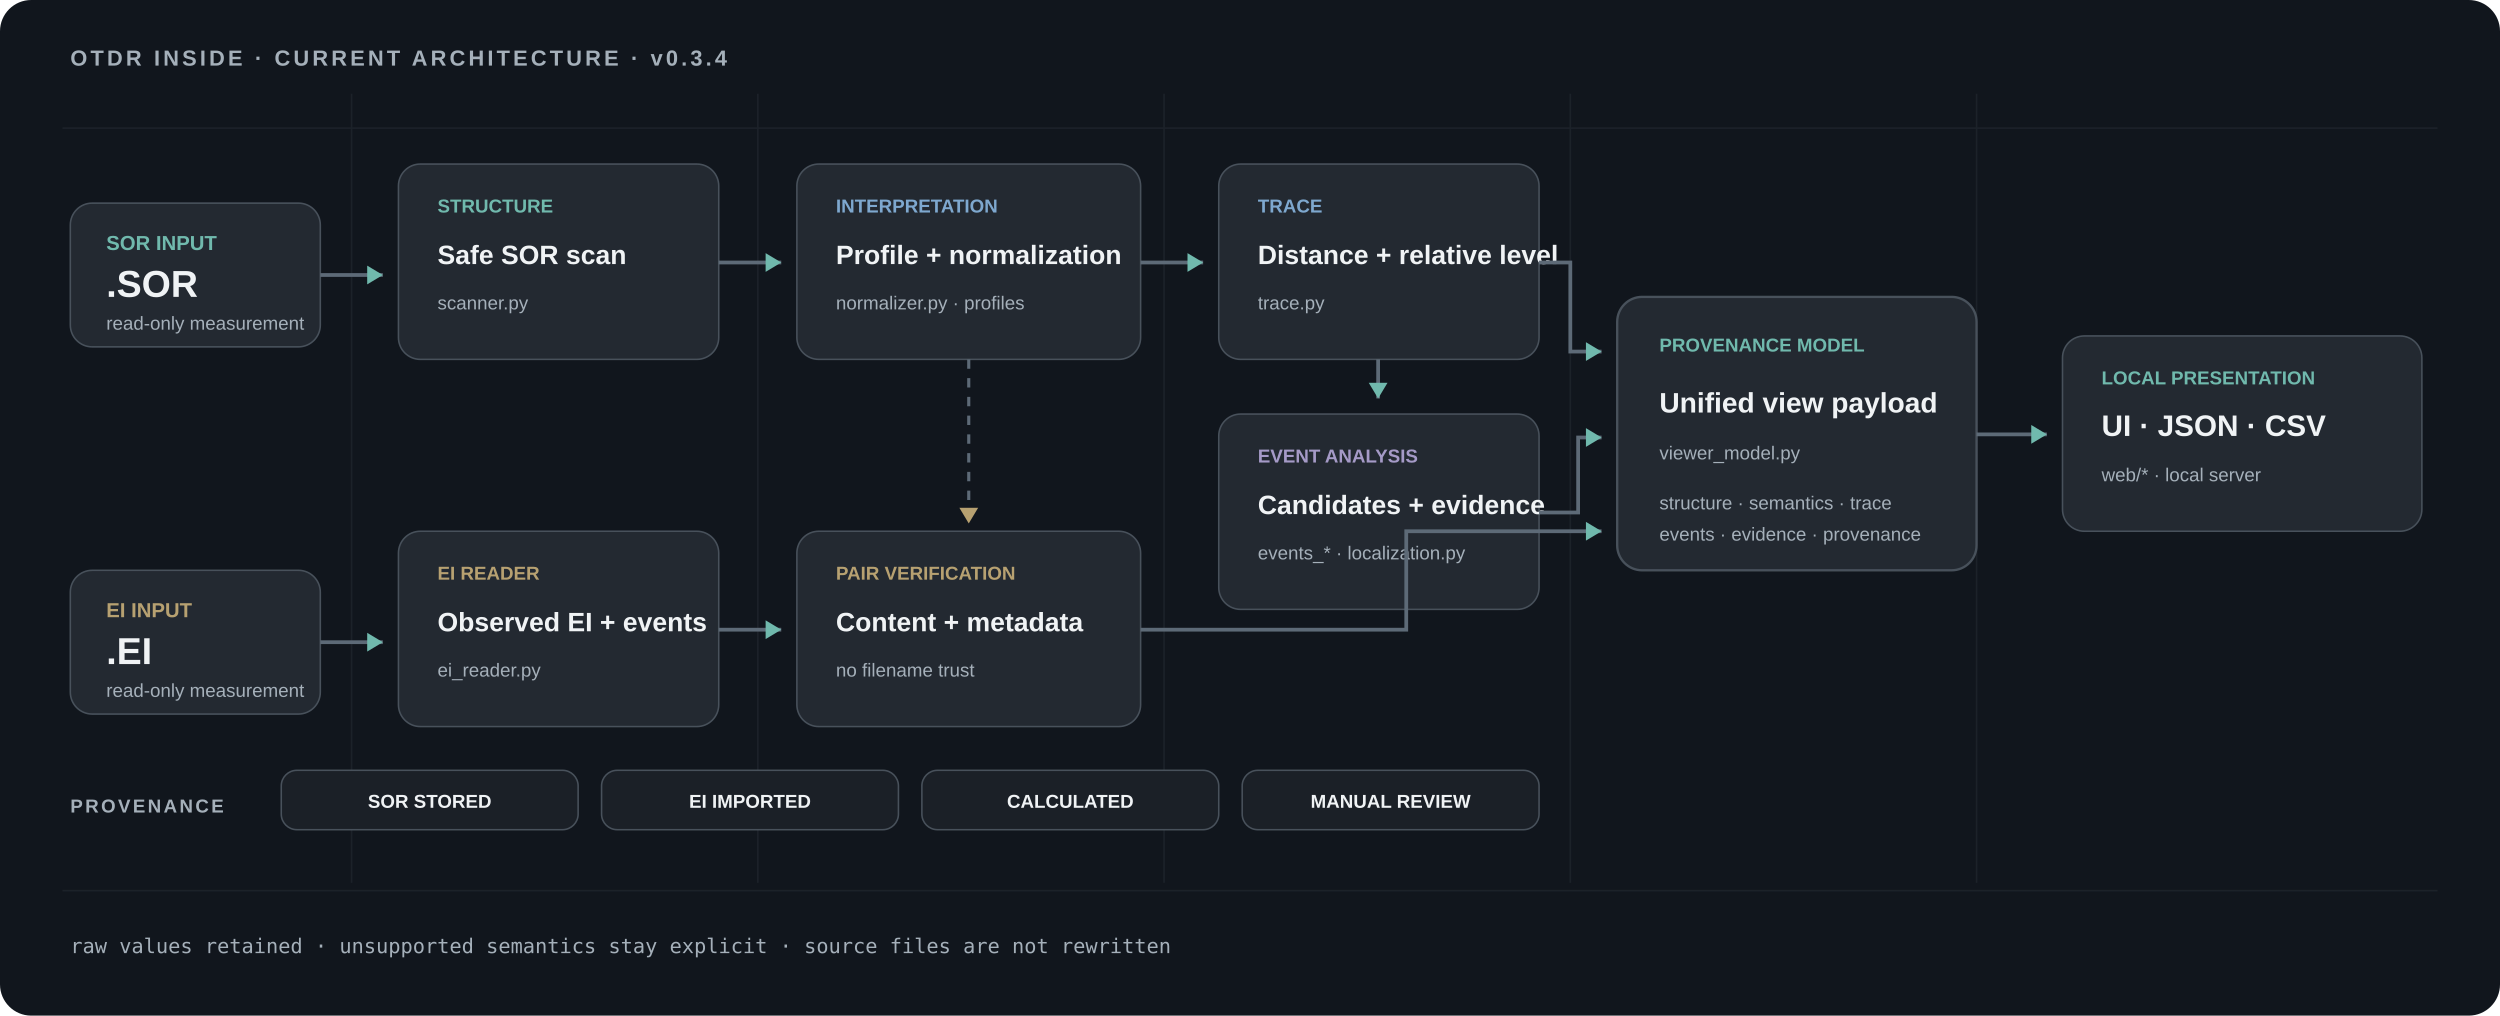
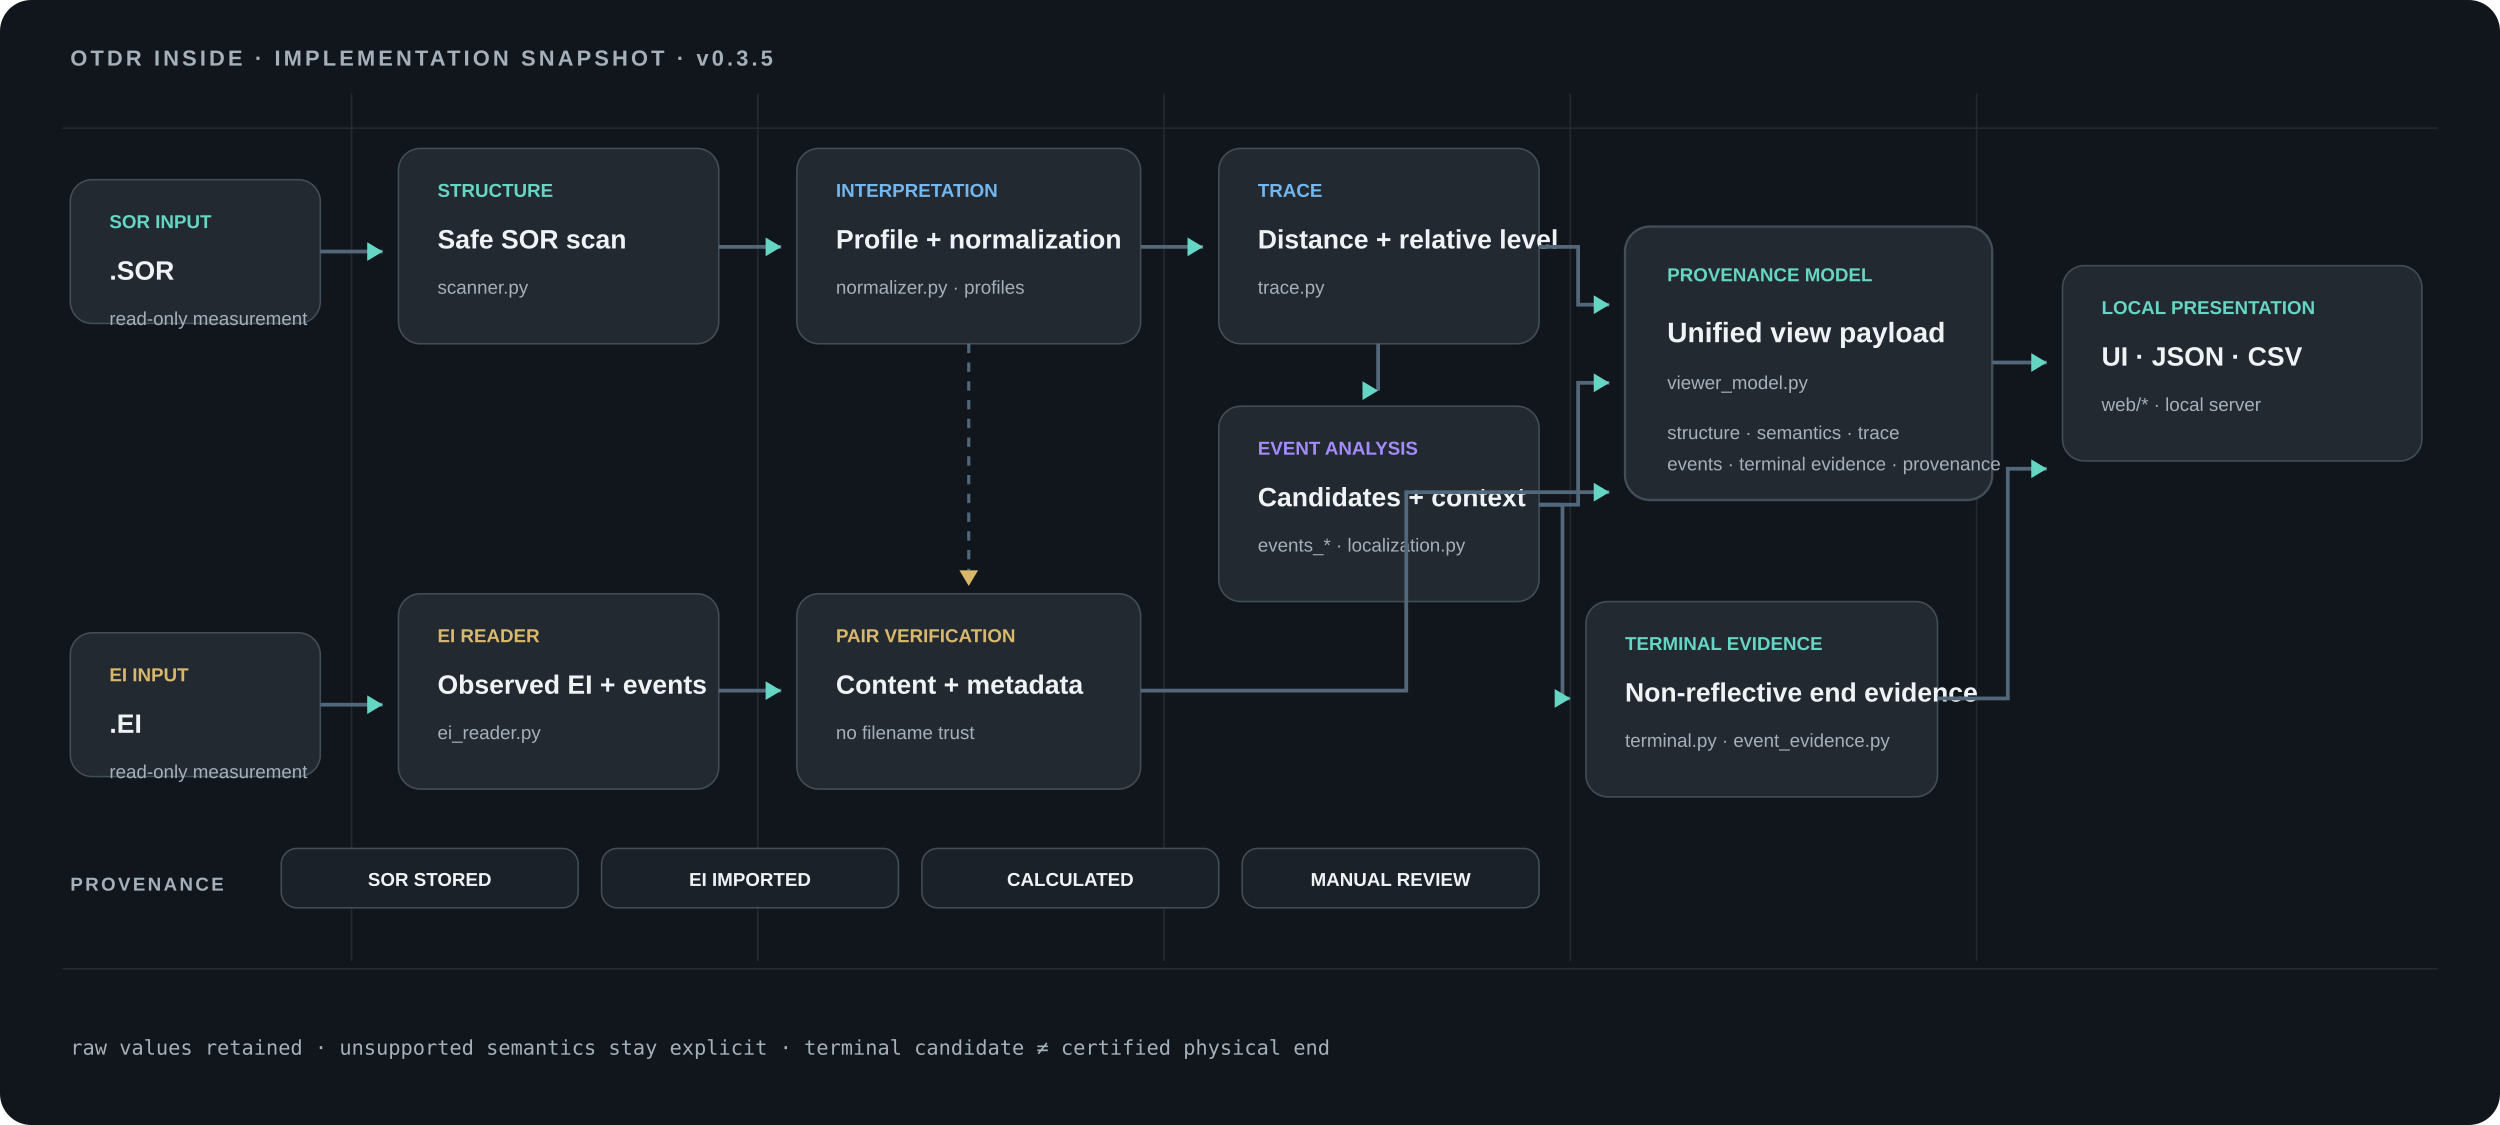
- <svg xmlns="http://www.w3.org/2000/svg" width="1600" height="650" viewBox="0 0 1600 650">
-   <rect width="1600" height="650" rx="20" fill="#11161d" />
-   <g opacity=".13" stroke="#66717c" stroke-width="1">
-     <path d="M40 82H1560M40 570H1560" />
-     <path d="M225 60V565M485 60V565M745 60V565M1005 60V565M1265 60V565" />
+ <svg xmlns="http://www.w3.org/2000/svg" width="1600" height="720" viewBox="0 0 1600 720">
+   <rect width="1600" height="720" rx="20" fill="#11161d" />
+   <g opacity=".13" stroke="#a5b0ba" stroke-width="1">
+     <path d="M40 82H1560M40 620H1560" />
+     <path d="M225 60V615M485 60V615M745 60V615M1005 60V615M1265 60V615" />
  </g>
  <g font-family="Segoe UI,Arial,sans-serif">
-     <text x="45" y="42" fill="#a5b0ba" font-size="14" font-weight="700" letter-spacing="2">OTDR INSIDE · CURRENT ARCHITECTURE · v0.3.4</text>
-     <rect x="45" y="130" width="160" height="92" rx="14" fill="#232931" stroke="#48515b" />
-     <text x="68" y="160" fill="#70b9ad" font-size="13" font-weight="700">SOR INPUT</text>
-     <text x="68" y="190" fill="#f0f3f5" font-size="24" font-weight="700">.SOR</text>
-     <text x="68" y="211" fill="#a5b0ba" font-size="12">read-only measurement</text>
-     <rect x="45" y="365" width="160" height="92" rx="14" fill="#232931" stroke="#48515b" />
-     <text x="68" y="395" fill="#b7a171" font-size="13" font-weight="700">EI INPUT</text>
-     <text x="68" y="425" fill="#f0f3f5" font-size="24" font-weight="700">.EI</text>
-     <text x="68" y="446" fill="#a5b0ba" font-size="12">read-only measurement</text>
-     <rect x="255" y="105" width="205" height="125" rx="14" fill="#232931" stroke="#48515b" />
-     <text x="280" y="136" fill="#70b9ad" font-size="12" font-weight="700">STRUCTURE</text>
-     <text x="280" y="169" fill="#f0f3f5" font-size="17" font-weight="700">Safe SOR scan</text>
-     <text x="280" y="198" fill="#a5b0ba" font-size="12">scanner.py</text>
-     <rect x="510" y="105" width="220" height="125" rx="14" fill="#232931" stroke="#48515b" />
-     <text x="535" y="136" fill="#7ea8cf" font-size="12" font-weight="700">INTERPRETATION</text>
-     <text x="535" y="169" fill="#f0f3f5" font-size="17" font-weight="700">Profile + normalization</text>
-     <text x="535" y="198" fill="#a5b0ba" font-size="12">normalizer.py · profiles</text>
-     <rect x="780" y="105" width="205" height="125" rx="14" fill="#232931" stroke="#48515b" />
-     <text x="805" y="136" fill="#7ea8cf" font-size="12" font-weight="700">TRACE</text>
-     <text x="805" y="169" fill="#f0f3f5" font-size="17" font-weight="700">Distance + relative level</text>
-     <text x="805" y="198" fill="#a5b0ba" font-size="12">trace.py</text>
-     <rect x="780" y="265" width="205" height="125" rx="14" fill="#232931" stroke="#48515b" />
-     <text x="805" y="296" fill="#a59ac7" font-size="12" font-weight="700">EVENT ANALYSIS</text>
-     <text x="805" y="329" fill="#f0f3f5" font-size="17" font-weight="700">Candidates + evidence</text>
-     <text x="805" y="358" fill="#a5b0ba" font-size="12">events_* · localization.py</text>
-     <rect x="255" y="340" width="205" height="125" rx="14" fill="#232931" stroke="#48515b" />
-     <text x="280" y="371" fill="#b7a171" font-size="12" font-weight="700">EI READER</text>
-     <text x="280" y="404" fill="#f0f3f5" font-size="17" font-weight="700">Observed EI + events</text>
-     <text x="280" y="433" fill="#a5b0ba" font-size="12">ei_reader.py</text>
-     <rect x="510" y="340" width="220" height="125" rx="14" fill="#232931" stroke="#48515b" />
-     <text x="535" y="371" fill="#b7a171" font-size="12" font-weight="700">PAIR VERIFICATION</text>
-     <text x="535" y="404" fill="#f0f3f5" font-size="17" font-weight="700">Content + metadata</text>
-     <text x="535" y="433" fill="#a5b0ba" font-size="12">no filename trust</text>
-     <rect x="1035" y="190" width="230" height="175" rx="16" fill="#232931" stroke="#48515b" stroke-width="1.5" />
-     <text x="1062" y="225" fill="#70b9ad" font-size="12" font-weight="700">PROVENANCE MODEL</text>
-     <text x="1062" y="264" fill="#f0f3f5" font-size="18" font-weight="700">Unified view payload</text>
-     <text x="1062" y="294" fill="#a5b0ba" font-size="12">viewer_model.py</text>
-     <text x="1062" y="326" fill="#a5b0ba" font-size="12">structure · semantics · trace</text>
-     <text x="1062" y="346" fill="#a5b0ba" font-size="12">events · evidence · provenance</text>
-     <rect x="1320" y="215" width="230" height="125" rx="14" fill="#232931" stroke="#48515b" />
-     <text x="1345" y="246" fill="#70b9ad" font-size="12" font-weight="700">LOCAL PRESENTATION</text>
-     <text x="1345" y="279" fill="#f0f3f5" font-size="19" font-weight="700">UI · JSON · CSV</text>
-     <text x="1345" y="308" fill="#a5b0ba" font-size="12">web/* · local server</text>
-     <text x="45" y="520" fill="#a5b0ba" font-size="12" font-weight="700" letter-spacing="1.5">PROVENANCE</text>
-     <rect x="180" y="493" width="190" height="38" rx="10" fill="#1b2027" stroke="#48515b" />
-     <text x="275" y="517" fill="#f0f3f5" text-anchor="middle" font-size="12" font-weight="600">SOR STORED</text>
-     <rect x="385" y="493" width="190" height="38" rx="10" fill="#1b2027" stroke="#48515b" />
-     <text x="480" y="517" fill="#f0f3f5" text-anchor="middle" font-size="12" font-weight="600">EI IMPORTED</text>
-     <rect x="590" y="493" width="190" height="38" rx="10" fill="#1b2027" stroke="#48515b" />
-     <text x="685" y="517" fill="#f0f3f5" text-anchor="middle" font-size="12" font-weight="600">CALCULATED</text>
-     <rect x="795" y="493" width="190" height="38" rx="10" fill="#1b2027" stroke="#48515b" />
-     <text x="890" y="517" fill="#f0f3f5" text-anchor="middle" font-size="12" font-weight="600">MANUAL REVIEW</text>
-     <text x="45" y="610" fill="#a5b0ba" font-family="Consolas,monospace" font-size="13">raw values retained · unsupported semantics stay explicit · source files are not rewritten</text>
+     <text x="45" y="42" fill="#a5b0ba" font-size="14" font-weight="700" letter-spacing="2">OTDR INSIDE · IMPLEMENTATION SNAPSHOT · v0.3.5</text>
+     <rect x="45" y="115" width="160" height="92" rx="14" fill="#232931" stroke="#434d57" />
+     <text x="70" y="146" fill="#65d6c3" font-size="12" font-weight="700">SOR INPUT</text>
+     <text x="70" y="179" fill="#f0f3f5" font-size="17" font-weight="700">.SOR</text>
+     <text x="70" y="208" fill="#a5b0ba" font-size="12">read-only measurement</text>
+     <rect x="45" y="405" width="160" height="92" rx="14" fill="#232931" stroke="#434d57" />
+     <text x="70" y="436" fill="#d9b86c" font-size="12" font-weight="700">EI INPUT</text>
+     <text x="70" y="469" fill="#f0f3f5" font-size="17" font-weight="700">.EI</text>
+     <text x="70" y="498" fill="#a5b0ba" font-size="12">read-only measurement</text>
+     <rect x="255" y="95" width="205" height="125" rx="14" fill="#232931" stroke="#434d57" />
+     <text x="280" y="126" fill="#65d6c3" font-size="12" font-weight="700">STRUCTURE</text>
+     <text x="280" y="159" fill="#f0f3f5" font-size="17" font-weight="700">Safe SOR scan</text>
+     <text x="280" y="188" fill="#a5b0ba" font-size="12">scanner.py</text>
+     <rect x="510" y="95" width="220" height="125" rx="14" fill="#232931" stroke="#434d57" />
+     <text x="535" y="126" fill="#72b7ef" font-size="12" font-weight="700">INTERPRETATION</text>
+     <text x="535" y="159" fill="#f0f3f5" font-size="17" font-weight="700">Profile + normalization</text>
+     <text x="535" y="188" fill="#a5b0ba" font-size="12">normalizer.py · profiles</text>
+     <rect x="780" y="95" width="205" height="125" rx="14" fill="#232931" stroke="#434d57" />
+     <text x="805" y="126" fill="#72b7ef" font-size="12" font-weight="700">TRACE</text>
+     <text x="805" y="159" fill="#f0f3f5" font-size="17" font-weight="700">Distance + relative level</text>
+     <text x="805" y="188" fill="#a5b0ba" font-size="12">trace.py</text>
+     <rect x="780" y="260" width="205" height="125" rx="14" fill="#232931" stroke="#434d57" />
+     <text x="805" y="291" fill="#a48cff" font-size="12" font-weight="700">EVENT ANALYSIS</text>
+     <text x="805" y="324" fill="#f0f3f5" font-size="17" font-weight="700">Candidates + context</text>
+     <text x="805" y="353" fill="#a5b0ba" font-size="12">events_* · localization.py</text>
+     <rect x="1015" y="385" width="225" height="125" rx="14" fill="#232931" stroke="#434d57" />
+     <text x="1040" y="416" fill="#65d6c3" font-size="12" font-weight="700">TERMINAL EVIDENCE</text>
+     <text x="1040" y="449" fill="#f0f3f5" font-size="17" font-weight="700">Non-reflective end evidence</text>
+     <text x="1040" y="478" fill="#a5b0ba" font-size="12">terminal.py · event_evidence.py</text>
+     <rect x="255" y="380" width="205" height="125" rx="14" fill="#232931" stroke="#434d57" />
+     <text x="280" y="411" fill="#d9b86c" font-size="12" font-weight="700">EI READER</text>
+     <text x="280" y="444" fill="#f0f3f5" font-size="17" font-weight="700">Observed EI + events</text>
+     <text x="280" y="473" fill="#a5b0ba" font-size="12">ei_reader.py</text>
+     <rect x="510" y="380" width="220" height="125" rx="14" fill="#232931" stroke="#434d57" />
+     <text x="535" y="411" fill="#d9b86c" font-size="12" font-weight="700">PAIR VERIFICATION</text>
+     <text x="535" y="444" fill="#f0f3f5" font-size="17" font-weight="700">Content + metadata</text>
+     <text x="535" y="473" fill="#a5b0ba" font-size="12">no filename trust</text>
+     <rect x="1040" y="145" width="235" height="175" rx="16" fill="#232931" stroke="#434d57" stroke-width="1.5" />
+     <text x="1067" y="180" fill="#65d6c3" font-size="12" font-weight="700">PROVENANCE MODEL</text>
+     <text x="1067" y="219" fill="#f0f3f5" font-size="18" font-weight="700">Unified view payload</text>
+     <text x="1067" y="249" fill="#a5b0ba" font-size="12">viewer_model.py</text>
+     <text x="1067" y="281" fill="#a5b0ba" font-size="12">structure · semantics · trace</text>
+     <text x="1067" y="301" fill="#a5b0ba" font-size="12">events · terminal evidence · provenance</text>
+     <rect x="1320" y="170" width="230" height="125" rx="14" fill="#232931" stroke="#434d57" />
+     <text x="1345" y="201" fill="#65d6c3" font-size="12" font-weight="700">LOCAL PRESENTATION</text>
+     <text x="1345" y="234" fill="#f0f3f5" font-size="17" font-weight="700">UI · JSON · CSV</text>
+     <text x="1345" y="263" fill="#a5b0ba" font-size="12">web/* · local server</text>
+     <text x="45" y="570" fill="#a5b0ba" font-size="12" font-weight="700" letter-spacing="1.5">PROVENANCE</text>
+     <rect x="180" y="543" width="190" height="38" rx="10" fill="#1b2128" stroke="#434d57" />
+     <text x="275" y="567" fill="#f0f3f5" text-anchor="middle" font-size="12" font-weight="600">SOR STORED</text>
+     <rect x="385" y="543" width="190" height="38" rx="10" fill="#1b2128" stroke="#434d57" />
+     <text x="480" y="567" fill="#f0f3f5" text-anchor="middle" font-size="12" font-weight="600">EI IMPORTED</text>
+     <rect x="590" y="543" width="190" height="38" rx="10" fill="#1b2128" stroke="#434d57" />
+     <text x="685" y="567" fill="#f0f3f5" text-anchor="middle" font-size="12" font-weight="600">CALCULATED</text>
+     <rect x="795" y="543" width="190" height="38" rx="10" fill="#1b2128" stroke="#434d57" />
+     <text x="890" y="567" fill="#f0f3f5" text-anchor="middle" font-size="12" font-weight="600">MANUAL REVIEW</text>
+     <text x="45" y="675" fill="#a5b0ba" font-family="Consolas,monospace" font-size="13">raw values retained · unsupported semantics stay explicit · terminal candidate ≠ certified physical end</text>
  </g>
-   <g stroke="#5d6a77" stroke-width="2.4" fill="none">
-     <path d="M205 176H245M460 168H500M730 168H770M882 230V255M205 411H245M460 403H500" />
-     <path d="M730 403H900V340H1025M985 328H1010V280H1025M985 168H1005V225H1025M1265 278H1310" />
-   </g>
-   <g fill="#70b9ad">
-     <path d="M245 176l-10-6v12zM500 168l-10-6v12zM770 168l-10-6v12zM882 255l-6-10h12zM245 411l-10-6v12zM500 403l-10-6v12zM1025 340l-10-6v12zM1025 280l-10-6v12zM1025 225l-10-6v12zM1310 278l-10-6v12z" />
-   </g>
-   <path d="M620 230V325" stroke="#5d6a77" stroke-width="2" stroke-dasharray="6 6" fill="none" />
-   <polygon points="620,335 614,325 626,325" fill="#b7a171" />
+   <path d="M205 161 L245 161" stroke="#53677a" stroke-width="2.4" fill="none" />
+   <polygon points="245,161 235,155 235,167" fill="#65d6c3" />
+   <path d="M460 158 L500 158" stroke="#53677a" stroke-width="2.4" fill="none" />
+   <polygon points="500,158 490,152 490,164" fill="#65d6c3" />
+   <path d="M730 158 L770 158" stroke="#53677a" stroke-width="2.4" fill="none" />
+   <polygon points="770,158 760,152 760,164" fill="#65d6c3" />
+   <path d="M882 220 L882 250" stroke="#53677a" stroke-width="2.4" fill="none" />
+   <polygon points="882,250 872,244 872,256" fill="#65d6c3" />
+   <path d="M205 451 L245 451" stroke="#53677a" stroke-width="2.4" fill="none" />
+   <polygon points="245,451 235,445 235,457" fill="#65d6c3" />
+   <path d="M460 442 L500 442" stroke="#53677a" stroke-width="2.4" fill="none" />
+   <polygon points="500,442 490,436 490,448" fill="#65d6c3" />
+   <path d="M730 442 H900 V315 H1030" stroke="#53677a" stroke-width="2.4" fill="none" />
+   <polygon points="1030,315 1020,309 1020,321" fill="#65d6c3" />
+   <path d="M985 323 H1010 V245 H1030" stroke="#53677a" stroke-width="2.4" fill="none" />
+   <polygon points="1030,245 1020,239 1020,251" fill="#65d6c3" />
+   <path d="M985 158 H1010 V195 H1030" stroke="#53677a" stroke-width="2.4" fill="none" />
+   <polygon points="1030,195 1020,189 1020,201" fill="#65d6c3" />
+   <path d="M1240 447 H1285 V300 H1310" stroke="#53677a" stroke-width="2.4" fill="none" />
+   <polygon points="1310,300 1300,294 1300,306" fill="#65d6c3" />
+   <path d="M1275 232 L1310 232" stroke="#53677a" stroke-width="2.4" fill="none" />
+   <polygon points="1310,232 1300,226 1300,238" fill="#65d6c3" />
+   <path d="M985 323 H1000 V447 H1005" stroke="#53677a" stroke-width="2.4" fill="none" />
+   <polygon points="1005,447 995,441 995,453" fill="#65d6c3" />
+   <path d="M620 220 V365" stroke="#53677a" stroke-width="2" stroke-dasharray="6 6" fill="none" />
+   <polygon points="620,375 614,365 626,365" fill="#d9b86c" />
</svg>
